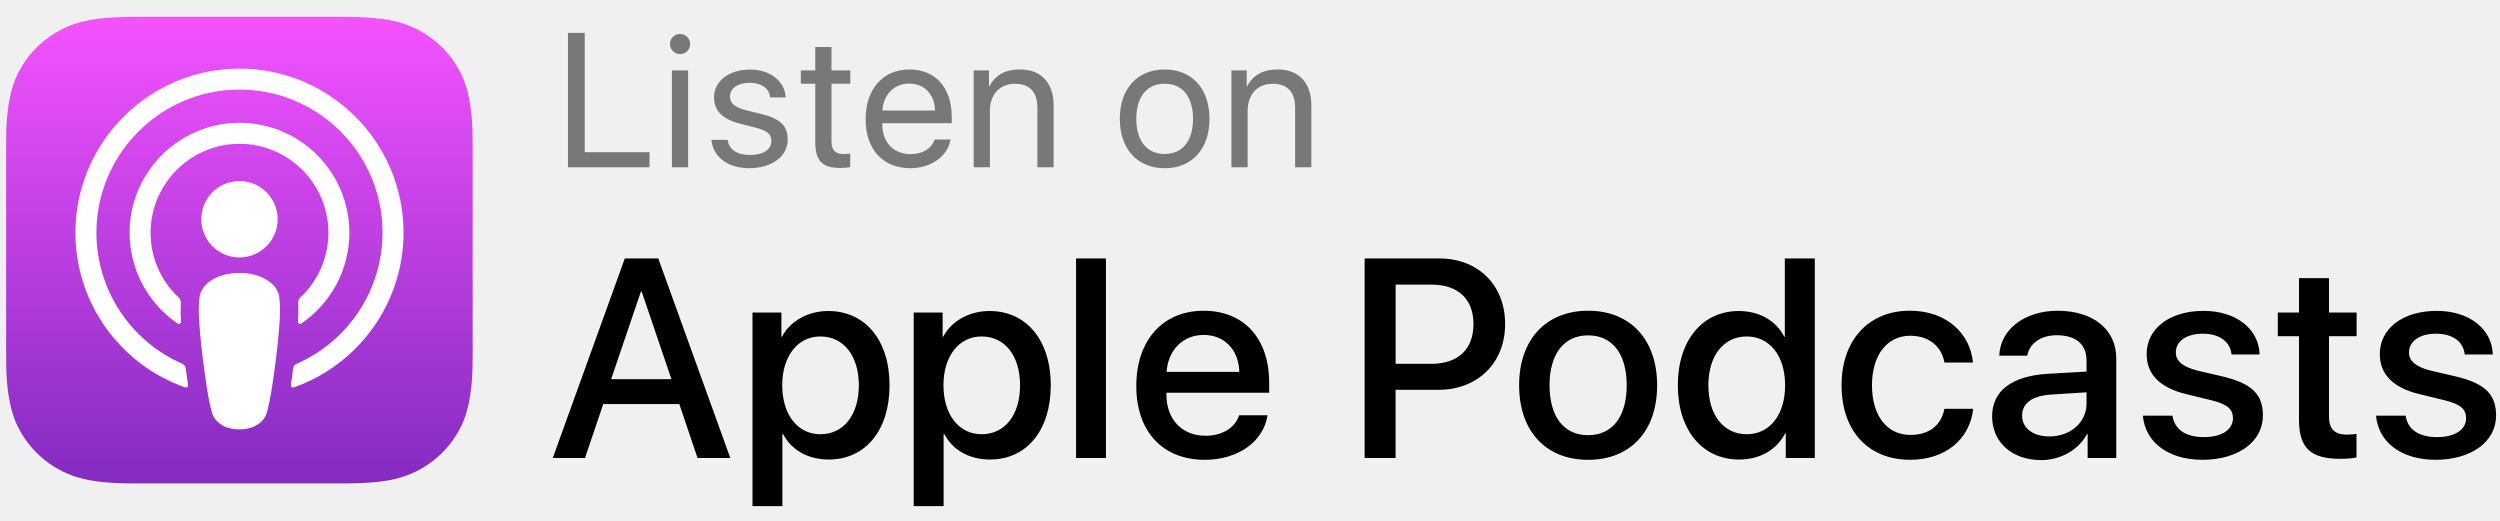
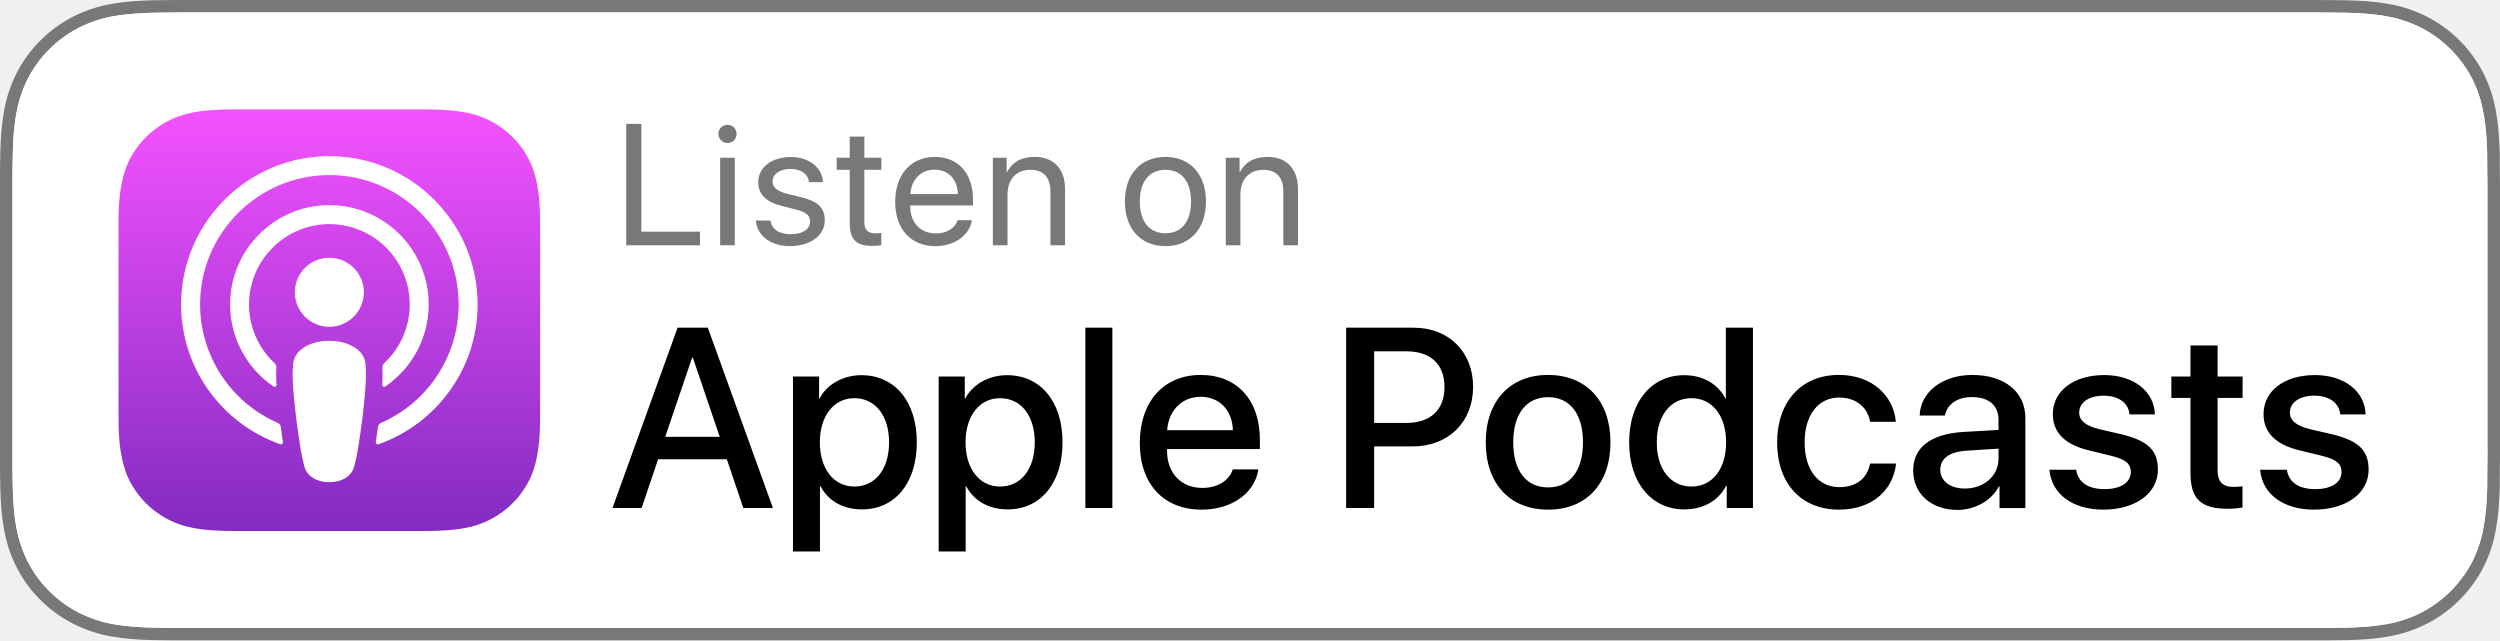
- <svg xmlns="http://www.w3.org/2000/svg" width="120" height="25" viewBox="0 0 120 25">
-   <defs>
-     <linearGradient x1="50%" y1="0%" x2="50%" y2="100%" id="a">
-       <stop stop-color="#F452FF" offset="0%" />
-       <stop stop-color="#832BC1" offset="100%" />
-     </linearGradient>
-   </defs>
-   <g fill="none" fill-rule="evenodd">
-     <g fill-rule="nonzero">
-       <path d="M31.179 8.029h-3.917V1.578h.805v5.727h3.112zm.979-5.915a.484.484 0 1 1 .483.483.487.487 0 0 1-.483-.483zm.094 1.265h.778v4.65h-.778v-4.65zm3.755-.04c.957 0 1.677.563 1.704 1.337h-.742c-.045-.434-.42-.702-.988-.702-.563 0-.943.269-.943.667 0 .313.246.519.773.652l.72.174c.939.237 1.278.568 1.278 1.243 0 .8-.769 1.364-1.851 1.364-1.015 0-1.739-.545-1.811-1.359h.778c.076.474.456.724 1.082.724.626 0 1.02-.259 1.02-.67 0-.322-.192-.492-.715-.63l-.818-.21c-.818-.21-1.22-.622-1.22-1.248-.002-.788.714-1.342 1.733-1.342zm3.904-1.082v1.122h.903v.64h-.903v2.758c0 .425.179.617.577.617.089 0 .268-.014.322-.022v.653a2.808 2.808 0 0 1-.492.036c-.854 0-1.185-.349-1.185-1.243V4.019h-.693v-.64h.693V2.257h.778zm5.716 4.44c-.129.805-.939 1.377-1.936 1.377-1.314 0-2.142-.908-2.142-2.352s.832-2.387 2.105-2.387c1.248 0 2.03.876 2.03 2.285v.295h-3.335v.045c0 .872.541 1.439 1.359 1.439.572 0 1.024-.273 1.153-.702h.766zm-3.272-1.39h2.526c-.018-.778-.514-1.296-1.238-1.296-.72-.001-1.239.522-1.288 1.296zm4.382-1.928h.733v.76h.018c.291-.532.755-.805 1.475-.805 1.02 0 1.61.657 1.61 1.712v2.982h-.778V5.185c0-.751-.349-1.163-1.073-1.163-.751 0-1.207.523-1.207 1.31v2.696h-.778V3.379zm7.014 2.326c0-1.449.84-2.37 2.155-2.37 1.31 0 2.15.921 2.15 2.37 0 1.444-.84 2.37-2.15 2.37-1.314-.001-2.155-.927-2.155-2.37zm3.514 0c0-1.06-.505-1.686-1.359-1.686-.858 0-1.364.63-1.364 1.686 0 1.06.51 1.686 1.364 1.686.854 0 1.359-.627 1.359-1.686zm1.843-2.326h.733v.76h.018c.291-.532.755-.805 1.475-.805 1.02 0 1.61.657 1.61 1.712v2.982h-.778V5.185c0-.751-.349-1.163-1.073-1.163-.751 0-1.207.523-1.207 1.31v2.696h-.778V3.379z" fill="#777878" />
-       <path d="M32.607 19.395h-3.651l-.876 2.589h-1.547l3.458-9.578h1.606l3.458 9.578h-1.573l-.875-2.589zm-3.272-1.194h2.894l-1.427-4.202h-.04l-1.427 4.202zm13.363.292c0 2.17-1.162 3.564-2.914 3.564-.996 0-1.785-.445-2.197-1.222h-.033v3.458H36.12V15h1.387v1.162h.026c.398-.75 1.248-1.234 2.224-1.234 1.772.001 2.941 1.401 2.941 3.565zm-1.474 0c0-1.414-.73-2.343-1.845-2.343-1.095 0-1.832.949-1.832 2.343 0 1.407.737 2.35 1.832 2.35 1.115 0 1.845-.923 1.845-2.35zm9.213 0c0 2.17-1.162 3.564-2.914 3.564-.996 0-1.785-.445-2.197-1.222h-.033v3.458h-1.434V15h1.387v1.162h.026c.398-.75 1.248-1.234 2.224-1.234 1.772.001 2.941 1.401 2.941 3.565zm-1.474 0c0-1.414-.73-2.343-1.845-2.343-1.095 0-1.832.949-1.832 2.343 0 1.407.737 2.35 1.832 2.35 1.115 0 1.845-.923 1.845-2.35zm2.688-6.087h1.434v9.578h-1.434zm9.19 7.528c-.192 1.268-1.427 2.137-3.007 2.137-2.031 0-3.292-1.361-3.292-3.544 0-2.19 1.268-3.611 3.232-3.611 1.932 0 3.146 1.327 3.146 3.445v.491h-4.932v.086c0 1.195.75 1.978 1.878 1.978.796 0 1.42-.378 1.613-.982h1.362zm-4.845-2.085h3.491c-.033-1.069-.717-1.772-1.712-1.772-.989 0-1.706.717-1.779 1.772zm13.097-5.443c1.858 0 3.153 1.281 3.153 3.146 0 1.872-1.321 3.159-3.199 3.159h-2.058v3.272h-1.487v-9.578h3.591v.001zm-2.104 5.058h1.706c1.294 0 2.031-.697 2.031-1.905 0-1.208-.737-1.898-2.024-1.898H66.99v3.803h-.001zm5.929 1.029c0-2.197 1.294-3.578 3.312-3.578 2.024 0 3.312 1.38 3.312 3.578 0 2.204-1.281 3.578-3.312 3.578-2.031 0-3.312-1.374-3.312-3.578zm5.164 0c0-1.507-.69-2.396-1.852-2.396-1.162 0-1.852.896-1.852 2.396 0 1.513.69 2.396 1.852 2.396 1.162 0 1.852-.883 1.852-2.396zm2.453 0c0-2.157 1.188-3.564 2.92-3.564 1.002 0 1.792.464 2.19 1.234h.026v-3.757h1.44v9.578h-1.394v-1.188h-.026c-.412.796-1.208 1.261-2.224 1.261-1.744.001-2.932-1.407-2.932-3.564zm1.467 0c0 1.434.73 2.35 1.845 2.35 1.102 0 1.838-.929 1.838-2.35 0-1.407-.737-2.343-1.838-2.343-1.115 0-1.845.923-1.845 2.343zm11.331-1.089c-.126-.737-.704-1.288-1.646-1.288-1.102 0-1.832.923-1.832 2.376 0 1.487.737 2.383 1.845 2.383.89 0 1.474-.445 1.633-1.254h1.381c-.16 1.467-1.334 2.449-3.027 2.449-1.991 0-3.292-1.361-3.292-3.578 0-2.17 1.301-3.578 3.279-3.578 1.792 0 2.907 1.128 3.027 2.489h-1.368v.001zm2.288 2.582c0-1.221.936-1.938 2.675-2.044l1.858-.106v-.531c0-.79-.524-1.214-1.434-1.214-.75 0-1.301.385-1.414.982h-1.341c.04-1.248 1.208-2.157 2.795-2.157 1.712 0 2.82.896 2.82 2.283v4.786h-1.373v-1.148h-.033c-.392.75-1.262 1.248-2.204 1.248-1.387-.001-2.349-.858-2.349-2.099zm4.533-.617v-.538l-1.673.106c-.929.053-1.42.412-1.42 1.016 0 .584.511.996 1.308.996 1.016 0 1.785-.677 1.785-1.58zm5.619-4.447c1.546 0 2.654.856 2.688 2.091h-1.347c-.061-.617-.584-.996-1.381-.996-.776 0-1.294.358-1.294.903 0 .418.345.697 1.068.876l1.175.272c1.407.338 1.938.856 1.938 1.878 0 1.261-1.195 2.124-2.901 2.124-1.646 0-2.754-.843-2.86-2.118h1.42c.1.67.638 1.029 1.507 1.029.856 0 1.395-.352 1.395-.909 0-.432-.266-.664-.996-.85l-1.248-.305c-1.261-.306-1.898-.949-1.898-1.918-.001-1.234 1.107-2.077 2.734-2.077zm6.018-1.573v1.652h1.327v1.135h-1.327v3.85c0 .598.266.876.85.876.146 0 .378-.02.471-.033v1.128c-.159.04-.478.066-.796.066-1.414 0-1.965-.531-1.965-1.885v-4.002h-1.016v-1.135h1.016v-1.652h1.44zm5.174 1.573c1.546 0 2.654.856 2.688 2.091h-1.347c-.061-.617-.584-.996-1.381-.996-.776 0-1.294.358-1.294.903 0 .418.345.697 1.068.876l1.175.272c1.407.338 1.938.856 1.938 1.878 0 1.261-1.195 2.124-2.901 2.124-1.646 0-2.754-.843-2.86-2.118h1.42c.1.67.638 1.029 1.507 1.029.856 0 1.395-.352 1.395-.909 0-.432-.266-.664-.996-.85l-1.248-.305c-1.261-.306-1.898-.949-1.898-1.918-.002-1.234 1.107-2.077 2.734-2.077z" fill="#000" />
-     </g>
-     <path d="M22.244 20.22a4.742 4.742 0 0 1-3.009 2.699c-.719.213-1.604.285-2.706.285H6.452c-1.102 0-1.987-.072-2.706-.285A4.726 4.726 0 0 1 .737 20.22c-.438-1.114-.443-2.378-.443-3.174V6.969c0-.796.004-2.06.443-3.174a4.742 4.742 0 0 1 3.009-2.699C4.465.883 5.35.811 6.452.811h10.077c1.102 0 1.987.072 2.706.285a4.726 4.726 0 0 1 3.009 2.699c.438 1.114.443 2.378.443 3.174v10.077c0 .796-.004 2.06-.443 3.174z" fill="url(#a)" />
-     <path d="M22.244 20.22a4.742 4.742 0 0 1-3.009 2.699c-.719.213-1.604.285-2.706.285H6.452c-1.102 0-1.987-.072-2.706-.285A4.726 4.726 0 0 1 .737 20.22c-.438-1.114-.443-2.378-.443-3.174V6.969c0-.796.004-2.06.443-3.174a4.742 4.742 0 0 1 3.009-2.699C4.465.883 5.35.811 6.452.811h10.077c1.102 0 1.987.072 2.706.285a4.726 4.726 0 0 1 3.009 2.699c.438 1.114.443 2.378.443 3.174v10.077c0 .796-.004 2.06-.443 3.174z" />
-     <path d="M13.114 13.682c-.336-.354-.926-.582-1.623-.582s-1.287.227-1.623.582a1.03 1.03 0 0 0-.297.645c-.057.523-.025.974.036 1.694.058.686.169 1.601.314 2.534.103.663.187 1.021.263 1.278.123.415.585.779 1.307.779s1.183-.363 1.307-.779c.076-.256.16-.614.263-1.278.145-.932.256-1.847.314-2.534.061-.72.093-1.171.037-1.694a1.027 1.027 0 0 0-.298-.645zm-3.453-3.157a1.833 1.833 0 1 0 3.666 0 1.833 1.833 0 0 0-3.666 0zm1.81-7.232c-4.286.012-7.798 3.489-7.851 7.775-.043 3.472 2.173 6.442 5.268 7.53a.106.106 0 0 0 .14-.115c-.041-.269-.079-.54-.114-.807a.27.27 0 0 0-.159-.213A6.878 6.878 0 0 1 4.628 11.1c.036-3.729 3.081-6.769 6.81-6.8 3.812-.031 6.924 3.062 6.924 6.867a6.877 6.877 0 0 1-4.128 6.296.27.27 0 0 0-.159.213 40.01 40.01 0 0 1-.114.806.106.106 0 0 0 .14.115c3.065-1.078 5.268-4.002 5.268-7.431-.001-4.348-3.546-7.886-7.898-7.873zm-.143 3.613a4.272 4.272 0 0 1 4.436 4.264 4.259 4.259 0 0 1-1.349 3.111.33.33 0 0 0-.103.256c.016.293.01.578-.009.899a.104.104 0 0 0 .162.092 5.274 5.274 0 0 0 2.306-4.358 5.28 5.28 0 0 0-5.484-5.271c-2.791.108-5.031 2.409-5.066 5.203a5.275 5.275 0 0 0 2.306 4.427.103.103 0 0 0 .161-.092 7.359 7.359 0 0 1-.009-.9.326.326 0 0 0-.103-.256 4.252 4.252 0 0 1-1.347-3.225 4.282 4.282 0 0 1 4.099-4.15z" fill="#FFF" fill-rule="nonzero" />
-   </g>
+ <svg xmlns="http://www.w3.org/2000/svg" width="132.791" height="34.013" viewBox="0 0 132.791 34.013">
+   <path fill="#777878" d="M132.781 9.079c0-.33 0-.66-.004-.99-.024-.72-.067-1.441-.198-2.152a7.173 7.173 0 0 0-.667-2.047 6.937 6.937 0 0 0-3.009-3.009 7.241 7.241 0 0 0-2.052-.675c-.706-.128-1.429-.171-2.149-.189-.329-.005-.664-.011-.992-.014C123.324 0 122.932 0 122.546 0H10.25c-.393 0-.783 0-1.176.002-.329.003-.656.009-.988.014-.716.019-1.44.062-2.154.19a7.191 7.191 0 0 0-2.044.675 6.889 6.889 0 0 0-1.74 1.267A6.686 6.686 0 0 0 .881 3.89a7.091 7.091 0 0 0-.672 2.047c-.13.711-.174 1.432-.193 2.152-.01.33-.011.66-.016.99v15.859c.005.333.006.658.016.99.018.721.063 1.442.193 2.153.125.721.338 1.395.672 2.047a6.675 6.675 0 0 0 1.266 1.736 6.7 6.7 0 0 0 1.741 1.266 7.169 7.169 0 0 0 2.044.679c.714.129 1.438.171 2.154.191.332.007.659.011.988.011.393.002.783.002 1.177.002h112.295c.386 0 .778 0 1.165-.002.328 0 .662-.004.992-.011.72-.02 1.443-.062 2.149-.191a7.25 7.25 0 0 0 2.052-.679 6.708 6.708 0 0 0 1.738-1.266 6.883 6.883 0 0 0 1.271-1.736 7.184 7.184 0 0 0 .667-2.047c.131-.711.174-1.432.198-2.153.004-.332.004-.657.004-.99.01-.391.01-.779.01-1.177V10.253c-.001-.393-.001-.784-.011-1.174z" />
+   <path fill="#FFF" d="M132.125 23.761c0 .392 0 .775-.009 1.177 0 .328 0 .653-.005.97-.018.621-.057 1.35-.187 2.06a6.523 6.523 0 0 1-.603 1.855 6.316 6.316 0 0 1-2.722 2.719 6.67 6.67 0 0 1-1.865.615c-.71.125-1.435.161-2.045.18-.328.006-.656.011-.983.011-.386.002-.777.002-1.161.002H10.25c-.392 0-.781 0-1.177-.002-.325 0-.647-.004-.968-.011-.617-.018-1.343-.054-2.058-.18a6.603 6.603 0 0 1-1.858-.615 6.172 6.172 0 0 1-1.575-1.149 6.15 6.15 0 0 1-1.142-1.567 6.592 6.592 0 0 1-.611-1.865C.727 27.225.694 26.48.68 25.908a25.92 25.92 0 0 1-.013-.685l-.004-.285V9.088l.006-.298c.002-.226.005-.454.013-.685.014-.567.047-1.312.182-2.053.12-.685.319-1.292.611-1.862a6.059 6.059 0 0 1 1.144-1.572 6.24 6.24 0 0 1 1.572-1.145A6.578 6.578 0 0 1 6.047.859c.73-.129 1.482-.162 2.05-.18l.977-.014c.394-.003.784-.003 1.175-.003h112.295c.384 0 .775 0 1.159.003l.054.002.924.012c.575.017 1.327.051 2.051.18a6.616 6.616 0 0 1 1.865.614 6.3 6.3 0 0 1 2.718 2.716c.293.579.492 1.189.606 1.869.13.701.169 1.432.187 2.045.005.325.005.651.005.989.009.387.009.771.009 1.16v13.509z" />
+   <linearGradient id="a" gradientUnits="userSpaceOnUse" x1="17.491" y1="5.811" x2="17.491" y2="28.204">
+     <stop offset="0" stop-color="#f452ff" />
+     <stop offset="1" stop-color="#832bc1" />
+   </linearGradient>
+   <path fill-rule="evenodd" clip-rule="evenodd" fill="url(#a)" d="M28.244 25.22a4.742 4.742 0 0 1-3.009 2.699c-.719.213-1.604.285-2.706.285H12.452c-1.102 0-1.987-.072-2.706-.285a4.726 4.726 0 0 1-3.009-2.699c-.438-1.114-.443-2.378-.443-3.174V11.969c0-.796.004-2.06.443-3.174a4.742 4.742 0 0 1 3.009-2.699c.719-.213 1.604-.285 2.706-.285h10.077c1.102 0 1.987.072 2.706.285a4.726 4.726 0 0 1 3.009 2.699c.438 1.114.443 2.378.443 3.174v10.077c0 .796-.004 2.06-.443 3.174z" />
+   <path clip-rule="evenodd" fill="none" d="M28.244 25.22a4.742 4.742 0 0 1-3.009 2.699c-.719.213-1.604.285-2.706.285H12.452c-1.102 0-1.987-.072-2.706-.285a4.726 4.726 0 0 1-3.009-2.699c-.438-1.114-.443-2.378-.443-3.174V11.969c0-.796.004-2.06.443-3.174a4.742 4.742 0 0 1 3.009-2.699c.719-.213 1.604-.285 2.706-.285h10.077c1.102 0 1.987.072 2.706.285a4.726 4.726 0 0 1 3.009 2.699c.438 1.114.443 2.378.443 3.174v10.077c0 .796-.004 2.06-.443 3.174z" />
+   <path fill="#FFF" d="M19.114 18.682c-.336-.354-.926-.582-1.623-.582s-1.287.227-1.623.582a1.03 1.03 0 0 0-.297.645c-.057.523-.025.974.036 1.694.058.686.169 1.601.314 2.534.103.663.187 1.021.263 1.278.123.415.585.779 1.307.779s1.183-.363 1.307-.779c.076-.256.16-.614.263-1.278.145-.932.256-1.847.314-2.534.061-.72.093-1.171.036-1.694a1.02 1.02 0 0 0-.297-.645zm-3.453-3.157a1.833 1.833 0 1 0 3.666 0 1.833 1.833 0 0 0-3.666 0zm1.81-7.232c-4.286.012-7.798 3.489-7.851 7.775-.043 3.472 2.173 6.442 5.268 7.53a.106.106 0 0 0 .14-.115c-.041-.269-.079-.54-.114-.807a.27.27 0 0 0-.159-.213 6.878 6.878 0 0 1-4.127-6.363c.036-3.729 3.081-6.769 6.81-6.8 3.812-.031 6.924 3.062 6.924 6.867a6.877 6.877 0 0 1-4.128 6.296.27.27 0 0 0-.159.213 40.01 40.01 0 0 1-.114.806.105.105 0 0 0 .139.115c3.065-1.078 5.269-4.002 5.269-7.431-.001-4.348-3.546-7.886-7.898-7.873zm-.143 3.613a4.272 4.272 0 0 1 4.436 4.264 4.259 4.259 0 0 1-1.349 3.111.33.33 0 0 0-.103.256c.016.293.01.578-.009.899a.104.104 0 0 0 .162.092 5.274 5.274 0 0 0 2.306-4.358 5.28 5.28 0 0 0-5.484-5.271c-2.791.108-5.031 2.409-5.066 5.203a5.275 5.275 0 0 0 2.306 4.427.103.103 0 0 0 .161-.092 7.359 7.359 0 0 1-.009-.9.326.326 0 0 0-.103-.256 4.252 4.252 0 0 1-1.347-3.225 4.282 4.282 0 0 1 4.099-4.15z" />
+   <path fill="#FFF" d="M132.125 23.761c0 .392 0 .775-.009 1.177 0 .328 0 .653-.005.97-.018.621-.057 1.35-.187 2.06a6.523 6.523 0 0 1-.603 1.855 6.316 6.316 0 0 1-2.722 2.719 6.67 6.67 0 0 1-1.865.615c-.71.125-1.435.161-2.045.18-.328.006-.656.011-.983.011-.386.002-.777.002-1.161.002H10.25c-.392 0-.781 0-1.177-.002-.325 0-.647-.004-.968-.011-.617-.018-1.343-.054-2.058-.18a6.603 6.603 0 0 1-1.858-.615 6.172 6.172 0 0 1-1.575-1.149 6.15 6.15 0 0 1-1.142-1.567 6.592 6.592 0 0 1-.611-1.865C.727 27.225.694 26.48.68 25.908a25.92 25.92 0 0 1-.013-.685l-.004-.285V9.088l.006-.298c.002-.226.005-.454.013-.685.014-.567.047-1.312.182-2.053.12-.685.319-1.292.611-1.862a6.059 6.059 0 0 1 1.144-1.572 6.24 6.24 0 0 1 1.572-1.145A6.578 6.578 0 0 1 6.047.859c.73-.129 1.482-.162 2.05-.18l.977-.014c.394-.003.784-.003 1.175-.003h112.295c.384 0 .775 0 1.159.003l.054.002.924.012c.575.017 1.327.051 2.051.18a6.616 6.616 0 0 1 1.865.614 6.3 6.3 0 0 1 2.718 2.716c.293.579.492 1.189.606 1.869.13.701.169 1.432.187 2.045.005.325.005.651.005.989.009.387.009.771.009 1.16v13.509z" />
+   <path d="M37.179 13.029h-3.917V6.578h.805v5.727h3.112v.724zm.979-5.915a.484.484 0 1 1 .483.483.487.487 0 0 1-.483-.483zm.094 1.265h.778v4.65h-.778v-4.65zm3.755-.04c.957 0 1.677.563 1.704 1.337h-.742c-.045-.434-.42-.702-.988-.702-.563 0-.943.269-.943.667 0 .313.246.519.773.652l.72.174c.939.237 1.278.568 1.278 1.243 0 .8-.769 1.364-1.851 1.364-1.015 0-1.739-.545-1.811-1.359h.778c.076.474.456.724 1.082.724.626 0 1.02-.259 1.02-.67 0-.322-.192-.492-.715-.63l-.818-.21c-.818-.21-1.22-.622-1.22-1.248-.002-.788.714-1.342 1.733-1.342zm3.904-1.082v1.122h.903v.64h-.903v2.758c0 .425.179.617.577.617.089 0 .268-.014.322-.022v.653a2.808 2.808 0 0 1-.492.036c-.854 0-1.185-.349-1.185-1.243V9.019h-.693v-.64h.693V7.257h.778zm5.716 4.44c-.129.805-.939 1.377-1.936 1.377-1.314 0-2.142-.908-2.142-2.352s.832-2.387 2.105-2.387c1.248 0 2.03.876 2.03 2.285v.295h-3.335v.045c0 .872.541 1.439 1.359 1.439.572 0 1.024-.273 1.153-.702h.766zm-3.272-1.39h2.526c-.018-.778-.514-1.296-1.238-1.296-.72-.001-1.239.522-1.288 1.296zm4.382-1.928h.733v.76h.018c.291-.532.755-.805 1.475-.805 1.02 0 1.61.657 1.61 1.712v2.982h-.778v-2.843c0-.751-.349-1.163-1.073-1.163-.751 0-1.207.523-1.207 1.31v2.696h-.778V8.379zm7.014 2.326c0-1.449.84-2.37 2.155-2.37 1.31 0 2.15.921 2.15 2.37 0 1.444-.84 2.37-2.15 2.37-1.314-.001-2.155-.927-2.155-2.37zm3.514 0c0-1.06-.505-1.686-1.359-1.686-.858 0-1.364.63-1.364 1.686 0 1.06.51 1.686 1.364 1.686s1.359-.627 1.359-1.686zm1.843-2.326h.733v.76h.018c.291-.532.755-.805 1.475-.805 1.02 0 1.61.657 1.61 1.712v2.982h-.778v-2.843c0-.751-.349-1.163-1.073-1.163-.751 0-1.207.523-1.207 1.31v2.696h-.778V8.379z" fill="#777878" />
+   <path d="M38.607 24.395h-3.651l-.876 2.589h-1.547l3.458-9.578h1.606l3.458 9.578h-1.573l-.875-2.589zm-3.272-1.194h2.894l-1.427-4.202h-.04l-1.427 4.202zm13.363.292c0 2.17-1.162 3.564-2.914 3.564-.996 0-1.785-.445-2.197-1.222h-.033v3.458H42.12V20h1.387v1.162h.026c.398-.75 1.248-1.234 2.224-1.234 1.772.001 2.941 1.401 2.941 3.565zm-1.474 0c0-1.414-.73-2.343-1.845-2.343-1.095 0-1.832.949-1.832 2.343 0 1.407.737 2.35 1.832 2.35 1.115 0 1.845-.923 1.845-2.35zm9.213 0c0 2.17-1.162 3.564-2.914 3.564-.996 0-1.785-.445-2.197-1.222h-.033v3.458h-1.434V20h1.387v1.162h.026c.398-.75 1.248-1.234 2.224-1.234 1.772.001 2.941 1.401 2.941 3.565zm-1.474 0c0-1.414-.73-2.343-1.845-2.343-1.095 0-1.832.949-1.832 2.343 0 1.407.737 2.35 1.832 2.35 1.115 0 1.845-.923 1.845-2.35zm2.688-6.087h1.434v9.578h-1.434v-9.578zm9.19 7.528c-.192 1.268-1.427 2.137-3.007 2.137-2.031 0-3.292-1.361-3.292-3.544 0-2.19 1.268-3.611 3.232-3.611 1.932 0 3.146 1.327 3.146 3.445v.491h-4.932v.086c0 1.195.75 1.978 1.878 1.978.796 0 1.42-.378 1.613-.982h1.362zm-4.845-2.085h3.491c-.033-1.069-.717-1.772-1.712-1.772-.989 0-1.706.717-1.779 1.772zm13.097-5.443c1.858 0 3.153 1.281 3.153 3.146 0 1.872-1.321 3.159-3.199 3.159h-2.058v3.272h-1.487v-9.578h3.591zm-2.104 5.058h1.706c1.294 0 2.031-.697 2.031-1.905s-.737-1.898-2.024-1.898H72.99v3.803zm5.929 1.029c0-2.197 1.294-3.578 3.312-3.578 2.024 0 3.312 1.38 3.312 3.578 0 2.204-1.281 3.578-3.312 3.578s-3.312-1.374-3.312-3.578zm5.164 0c0-1.507-.69-2.396-1.852-2.396s-1.852.896-1.852 2.396c0 1.513.69 2.396 1.852 2.396s1.852-.883 1.852-2.396zm2.453 0c0-2.157 1.188-3.564 2.92-3.564 1.002 0 1.792.464 2.19 1.234h.026v-3.757h1.44v9.578h-1.394v-1.188h-.026c-.412.796-1.208 1.261-2.224 1.261-1.744.001-2.932-1.407-2.932-3.564zm1.467 0c0 1.434.73 2.35 1.845 2.35 1.102 0 1.838-.929 1.838-2.35 0-1.407-.737-2.343-1.838-2.343-1.115 0-1.845.923-1.845 2.343zm11.331-1.089c-.126-.737-.704-1.288-1.646-1.288-1.102 0-1.832.923-1.832 2.376 0 1.487.737 2.383 1.845 2.383.89 0 1.474-.445 1.633-1.254h1.381c-.16 1.467-1.334 2.449-3.027 2.449-1.991 0-3.292-1.361-3.292-3.578 0-2.17 1.301-3.578 3.279-3.578 1.792 0 2.907 1.128 3.027 2.489h-1.368zm2.288 2.582c0-1.221.936-1.938 2.675-2.044l1.858-.106v-.531c0-.79-.524-1.214-1.434-1.214-.75 0-1.301.385-1.414.982h-1.341c.04-1.248 1.208-2.157 2.795-2.157 1.712 0 2.82.896 2.82 2.283v4.786h-1.373v-1.148h-.033c-.392.75-1.262 1.248-2.204 1.248-1.387-.001-2.349-.858-2.349-2.099zm4.533-.617v-.538l-1.673.106c-.929.053-1.42.412-1.42 1.016 0 .584.511.996 1.308.996 1.016 0 1.785-.677 1.785-1.58zm5.619-4.447c1.546 0 2.654.856 2.688 2.091h-1.347c-.061-.617-.584-.996-1.381-.996-.776 0-1.294.358-1.294.903 0 .418.345.697 1.068.876l1.175.272c1.407.338 1.938.856 1.938 1.878 0 1.261-1.195 2.124-2.901 2.124-1.646 0-2.754-.843-2.86-2.118h1.42c.1.67.638 1.029 1.507 1.029.856 0 1.395-.352 1.395-.909 0-.432-.266-.664-.996-.85l-1.248-.305c-1.261-.306-1.898-.949-1.898-1.918-.001-1.234 1.107-2.077 2.734-2.077zm6.018-1.573v1.652h1.327v1.135h-1.327v3.85c0 .598.266.876.85.876.146 0 .378-.02.471-.033v1.128c-.159.04-.478.066-.796.066-1.414 0-1.965-.531-1.965-1.885v-4.002h-1.016v-1.135h1.016v-1.652h1.44zm5.174 1.573c1.546 0 2.654.856 2.688 2.091h-1.347c-.061-.617-.584-.996-1.381-.996-.776 0-1.294.358-1.294.903 0 .418.345.697 1.068.876l1.175.272c1.407.338 1.938.856 1.938 1.878 0 1.261-1.195 2.124-2.901 2.124-1.646 0-2.754-.843-2.86-2.118h1.42c.1.67.638 1.029 1.507 1.029.856 0 1.395-.352 1.395-.909 0-.432-.266-.664-.996-.85l-1.248-.305c-1.261-.306-1.898-.949-1.898-1.918-.002-1.234 1.107-2.077 2.734-2.077z" />
+   <linearGradient id="b" gradientUnits="userSpaceOnUse" x1="17.491" y1="5.811" x2="17.491" y2="28.204">
+     <stop offset="0" stop-color="#f452ff" />
+     <stop offset="1" stop-color="#832bc1" />
+   </linearGradient>
+   <path fill-rule="evenodd" clip-rule="evenodd" fill="url(#b)" d="M28.244 25.22a4.742 4.742 0 0 1-3.009 2.699c-.719.213-1.604.285-2.706.285H12.452c-1.102 0-1.987-.072-2.706-.285a4.726 4.726 0 0 1-3.009-2.699c-.438-1.114-.443-2.378-.443-3.174V11.969c0-.796.004-2.06.443-3.174a4.742 4.742 0 0 1 3.009-2.699c.719-.213 1.604-.285 2.706-.285h10.077c1.102 0 1.987.072 2.706.285a4.726 4.726 0 0 1 3.009 2.699c.438 1.114.443 2.378.443 3.174v10.077c0 .796-.004 2.06-.443 3.174z" />
+   <path clip-rule="evenodd" fill="none" d="M28.244 25.22a4.742 4.742 0 0 1-3.009 2.699c-.719.213-1.604.285-2.706.285H12.452c-1.102 0-1.987-.072-2.706-.285a4.726 4.726 0 0 1-3.009-2.699c-.438-1.114-.443-2.378-.443-3.174V11.969c0-.796.004-2.06.443-3.174a4.742 4.742 0 0 1 3.009-2.699c.719-.213 1.604-.285 2.706-.285h10.077c1.102 0 1.987.072 2.706.285a4.726 4.726 0 0 1 3.009 2.699c.438 1.114.443 2.378.443 3.174v10.077c0 .796-.004 2.06-.443 3.174z" />
+   <path fill="#FFF" d="M19.114 18.682c-.336-.354-.926-.582-1.623-.582s-1.287.227-1.623.582a1.03 1.03 0 0 0-.297.645c-.057.523-.025.974.036 1.694.058.686.169 1.601.314 2.534.103.663.187 1.021.263 1.278.123.415.585.779 1.307.779s1.183-.363 1.307-.779c.076-.256.16-.614.263-1.278.145-.932.256-1.847.314-2.534.061-.72.093-1.171.037-1.694a1.027 1.027 0 0 0-.298-.645zm-3.453-3.157a1.833 1.833 0 1 0 3.666 0 1.833 1.833 0 0 0-3.666 0zm1.81-7.232c-4.286.012-7.798 3.489-7.851 7.775-.043 3.472 2.173 6.442 5.268 7.53a.106.106 0 0 0 .14-.115c-.041-.269-.079-.54-.114-.807a.27.27 0 0 0-.159-.213 6.878 6.878 0 0 1-4.127-6.363c.036-3.729 3.081-6.769 6.81-6.8 3.812-.031 6.924 3.062 6.924 6.867a6.877 6.877 0 0 1-4.128 6.296.27.27 0 0 0-.159.213 40.01 40.01 0 0 1-.114.806.106.106 0 0 0 .14.115c3.065-1.078 5.268-4.002 5.268-7.431-.001-4.348-3.546-7.886-7.898-7.873zm-.143 3.613a4.272 4.272 0 0 1 4.436 4.264 4.259 4.259 0 0 1-1.349 3.111.33.33 0 0 0-.103.256c.016.293.01.578-.009.899a.104.104 0 0 0 .162.092 5.274 5.274 0 0 0 2.306-4.358 5.28 5.28 0 0 0-5.484-5.271c-2.791.108-5.031 2.409-5.066 5.203a5.275 5.275 0 0 0 2.306 4.427.103.103 0 0 0 .161-.092 7.359 7.359 0 0 1-.009-.9.326.326 0 0 0-.103-.256 4.252 4.252 0 0 1-1.347-3.225 4.282 4.282 0 0 1 4.099-4.15z" />
</svg>
